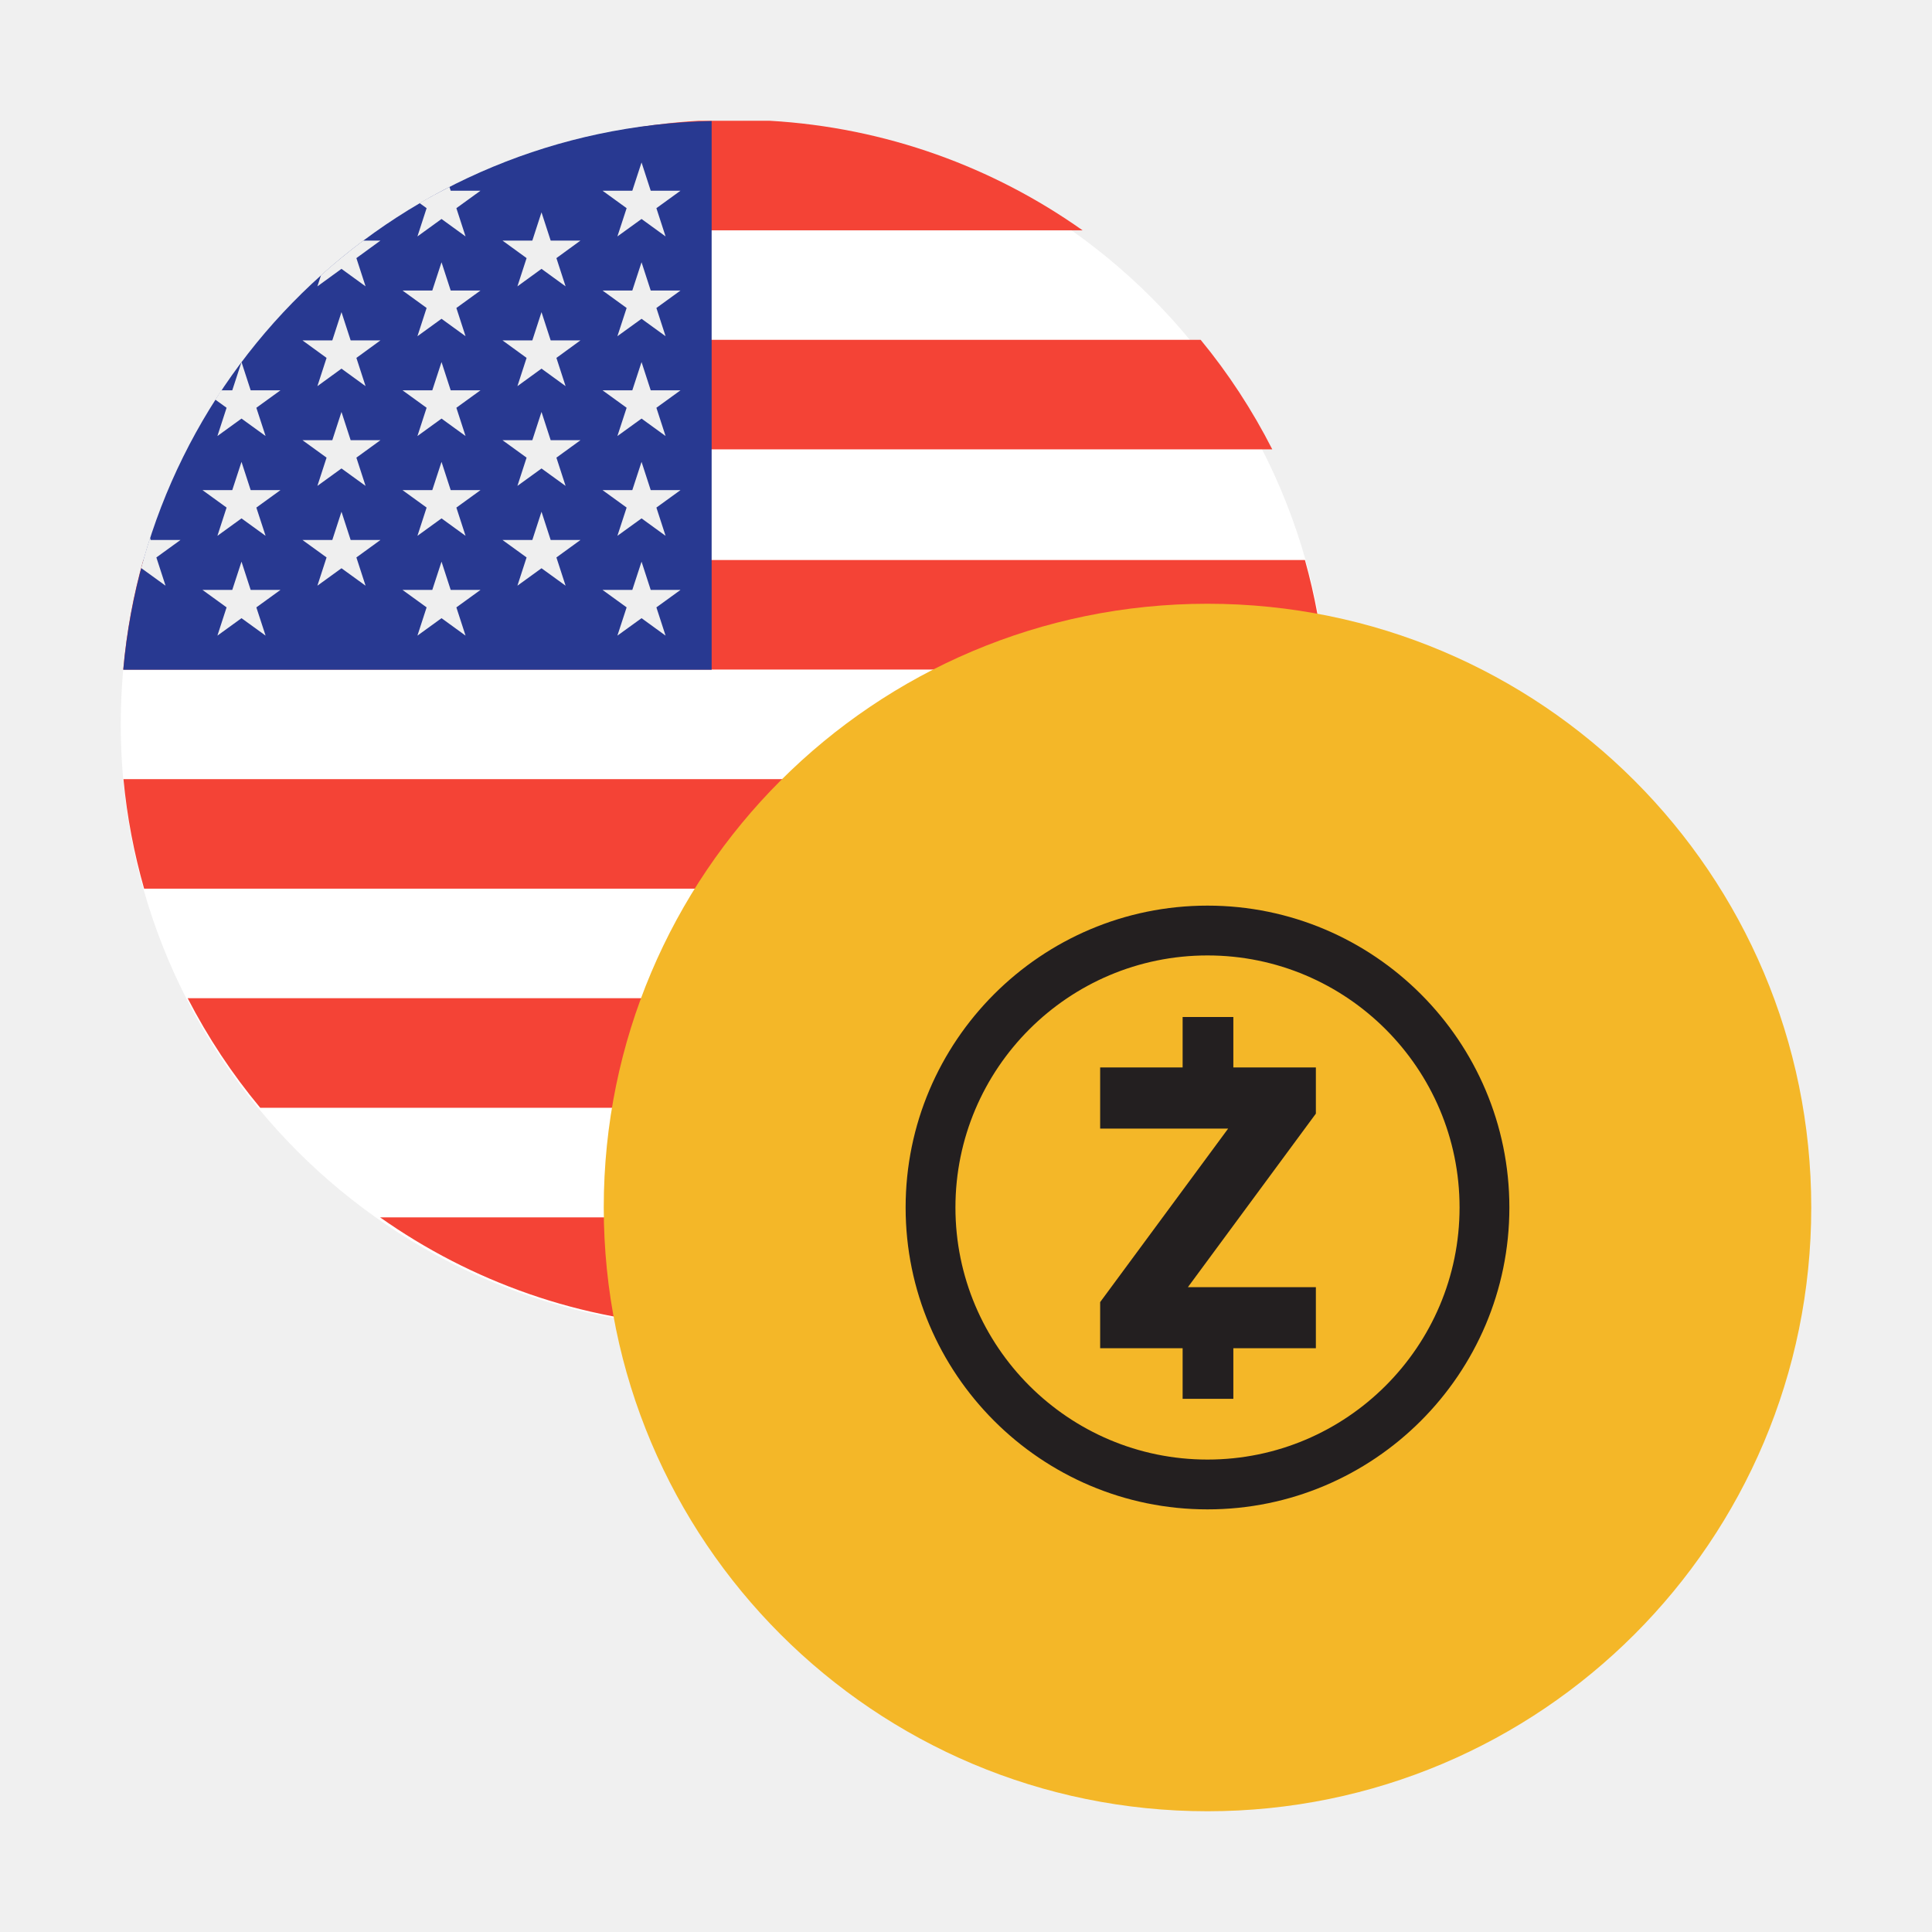
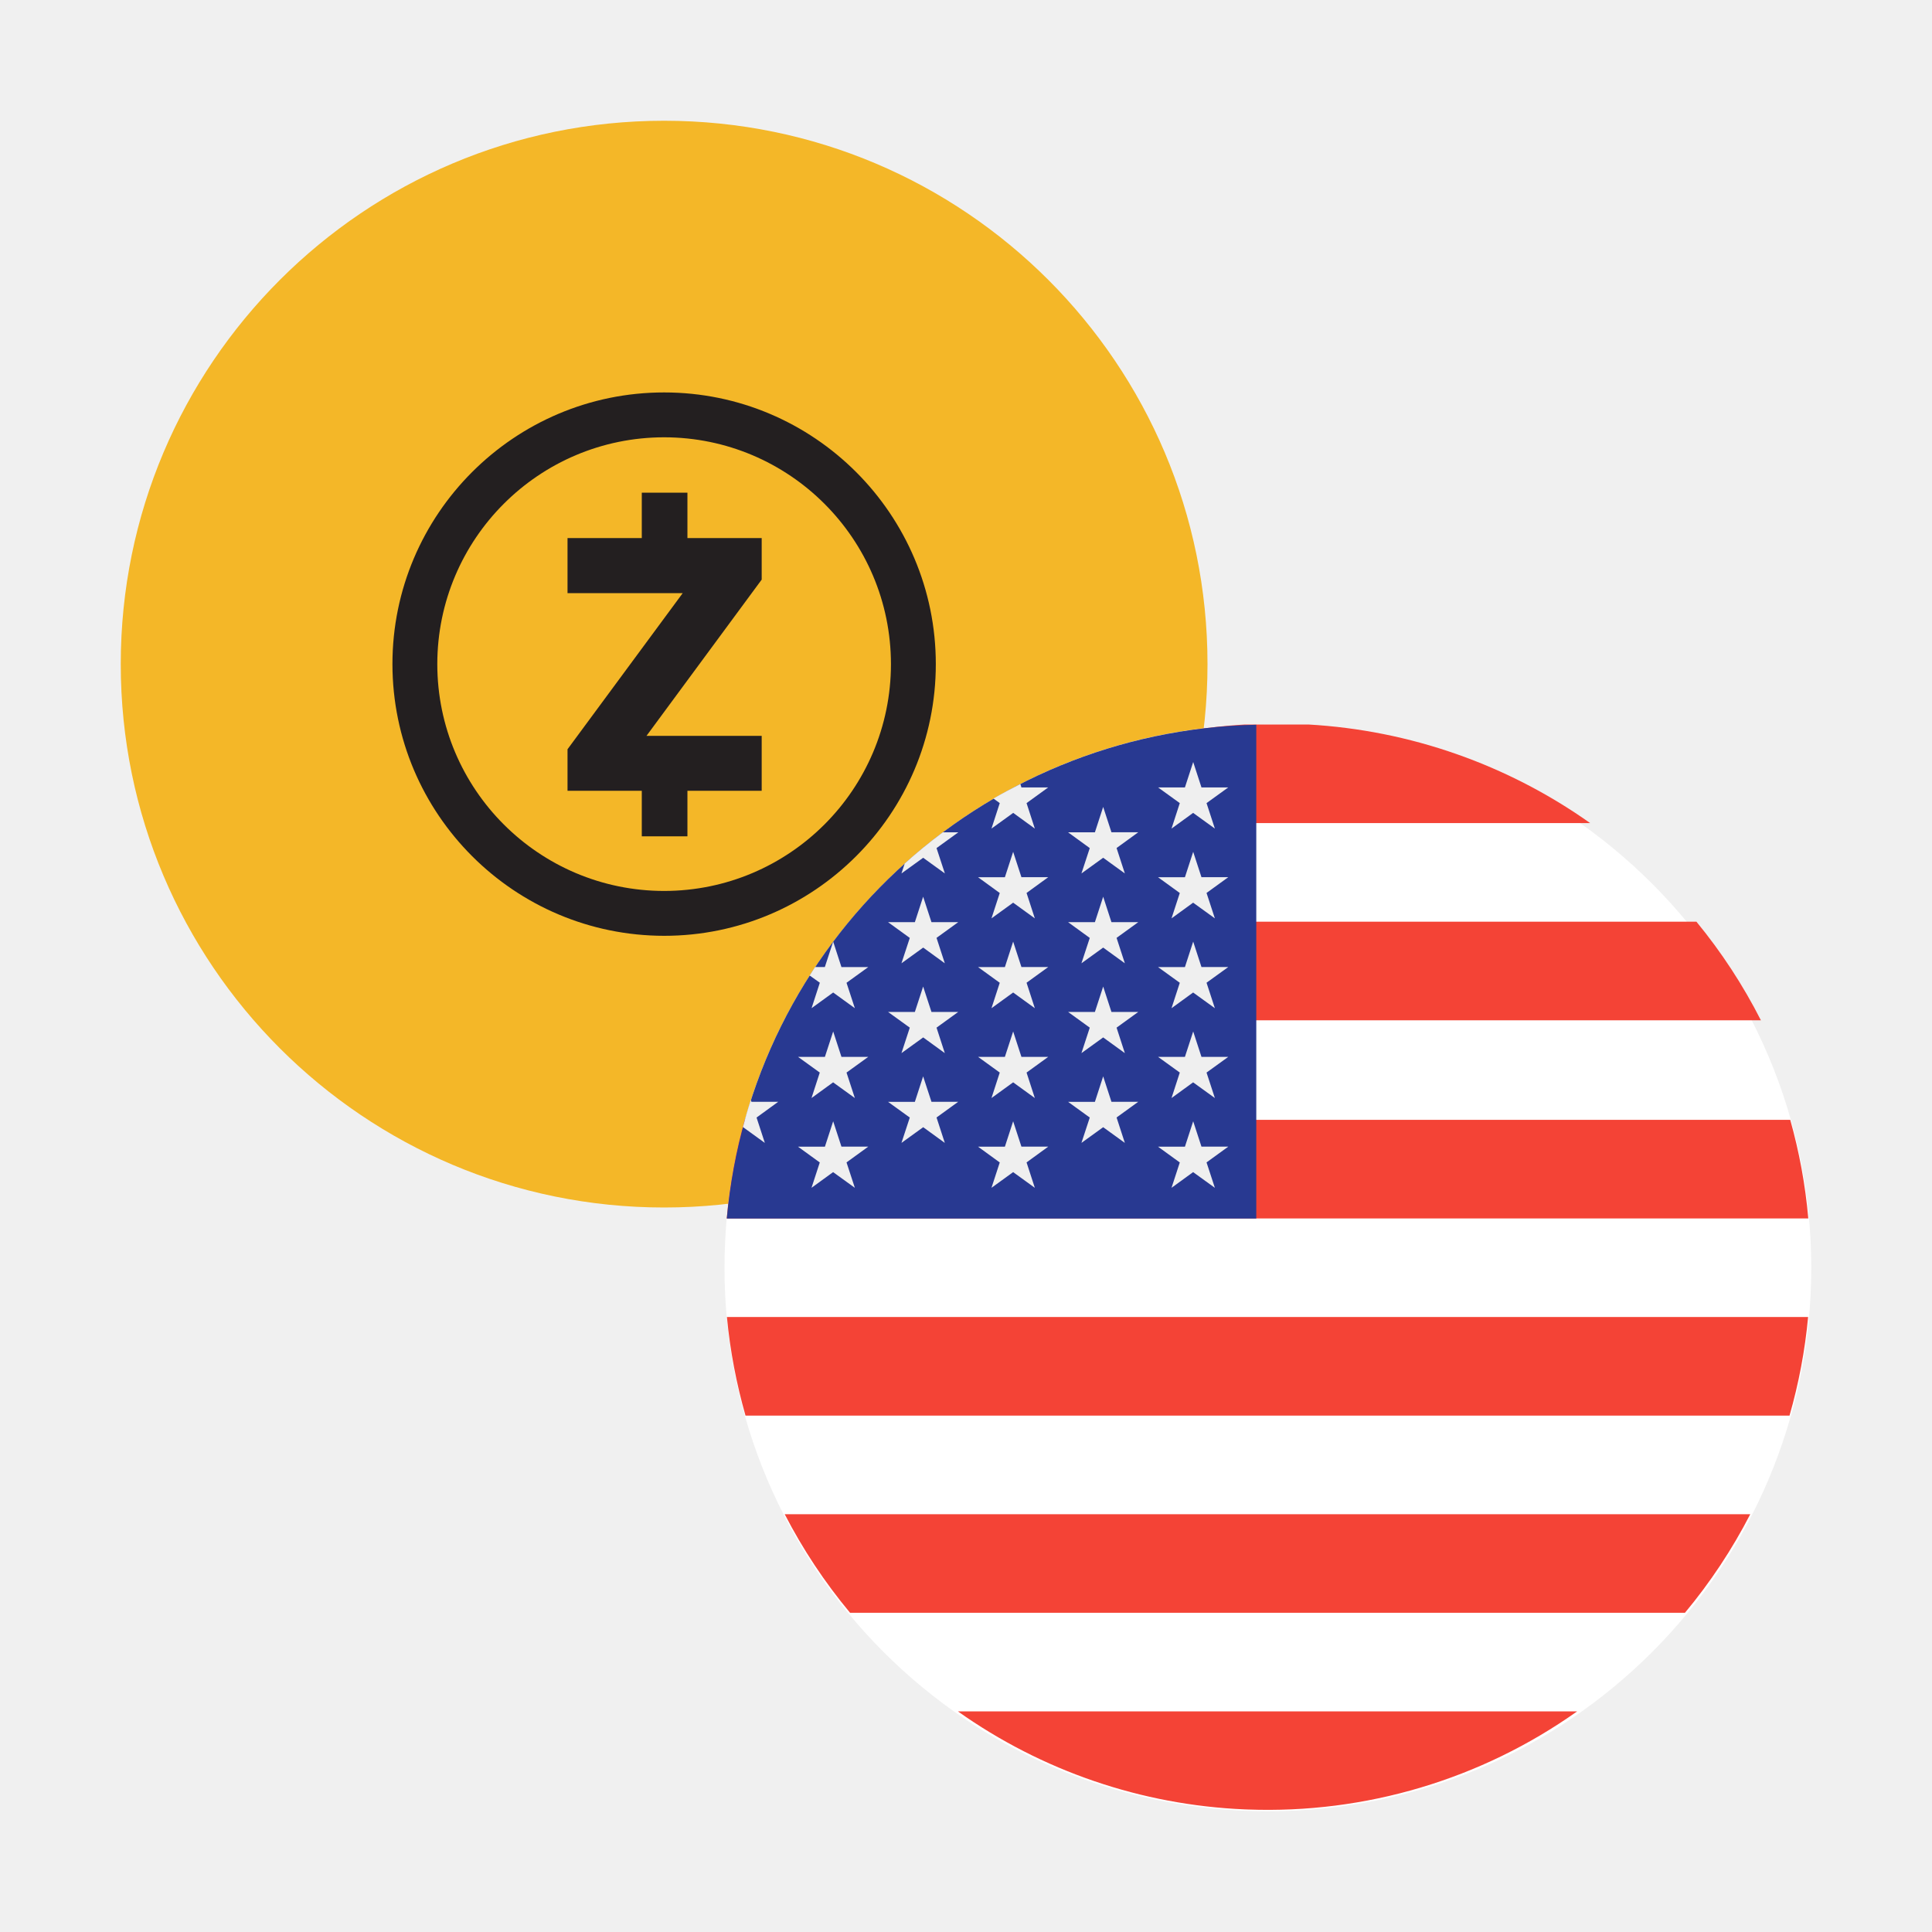
- <svg xmlns="http://www.w3.org/2000/svg" width="32" height="32" viewBox="0 0 32 32" fill="none">
-   <path d="M2 12C2 6.477 6.477 2 12 2C17.523 2 22 6.477 22 12C22 17.523 17.523 22 12 22C6.477 22 2 17.523 2 12Z" fill="white" />
-   <path fill-rule="evenodd" clip-rule="evenodd" d="M11.577 2C9.651 2.111 7.873 2.767 6.392 3.815H17.931C16.45 2.767 14.672 2.111 12.746 2H12.438H11.577ZM4.436 5.629C3.978 6.186 3.58 6.794 3.25 7.443L15.275 7.443H21.073C20.743 6.795 20.346 6.186 19.887 5.629L15.446 5.629H4.436ZM2.041 11.09C2.096 10.467 2.208 9.861 2.373 9.276H21.614C21.778 9.861 21.89 10.467 21.945 11.09H2.041ZM2.045 12.905C2.103 13.528 2.22 14.134 2.387 14.719H21.599C21.767 14.134 21.884 13.528 21.942 12.905H2.045ZM4.31 18.348C3.846 17.791 3.443 17.183 3.108 16.533H15.72L20.879 16.533C20.543 17.183 20.14 17.791 19.676 18.348H14.811L4.31 18.348ZM11.57 21.966L11.601 21.967L11.631 21.968C11.751 21.972 11.872 21.975 11.993 21.975C14.112 21.975 16.075 21.304 17.692 20.163L14.48 20.163H6.295C7.803 21.227 9.614 21.883 11.57 21.966Z" fill="#F44336" />
-   <path d="M11.787 2.005C6.666 2.109 2.492 6.063 2.042 11.093H11.787V2.005H11.787Z" fill="#283991" />
-   <path d="M4 7.65L4.152 8.118H4.645L4.246 8.407L4.399 8.875L4 8.586L3.601 8.875L3.753 8.407L3.354 8.118H3.847L4 7.65Z" fill="#EFEFEF" />
-   <path d="M4 9.303L4.152 9.771H4.645L4.246 10.06L4.399 10.528L4 10.239L3.601 10.528L3.753 10.06L3.354 9.771H3.847L4 9.303Z" fill="#EFEFEF" />
-   <path d="M5.656 5.17L5.808 5.638H6.301L5.903 5.928L6.055 6.396L5.656 6.106L5.257 6.396L5.409 5.928L5.01 5.638H5.504L5.656 5.17Z" fill="#EFEFEF" />
-   <path d="M5.656 6.823L5.808 7.291H6.301L5.903 7.58L6.055 8.048L5.656 7.759L5.257 8.048L5.409 7.58L5.01 7.291H5.504L5.656 6.823Z" fill="#EFEFEF" />
-   <path d="M5.656 8.476L5.808 8.944H6.301L5.903 9.233L6.055 9.701L5.656 9.412L5.257 9.701L5.409 9.233L5.01 8.944H5.504L5.656 8.476Z" fill="#EFEFEF" />
-   <path d="M2.742 9.701L2.59 9.233L2.989 8.944H2.496L2.485 8.91C2.43 9.077 2.382 9.246 2.336 9.417L2.343 9.412L2.742 9.701Z" fill="#EFEFEF" />
-   <path d="M3.601 7.222L4 6.933L4.399 7.222L4.246 6.754L4.645 6.465H4.152L4 5.997L3.847 6.465H3.665C3.632 6.516 3.599 6.567 3.566 6.619L3.753 6.754L3.601 7.222Z" fill="#EFEFEF" />
-   <path d="M5.656 4.453L6.055 4.743L5.903 4.275L6.301 3.985H6.016C5.775 4.166 5.541 4.357 5.317 4.558L5.257 4.743L5.656 4.453Z" fill="#EFEFEF" />
-   <path d="M6.914 3.916L7.313 3.627L7.711 3.916L7.559 3.448L7.958 3.159H7.465L7.444 3.096C7.277 3.181 7.112 3.27 6.95 3.364L7.066 3.448L6.914 3.916Z" fill="#EFEFEF" />
-   <path d="M7.313 4.344L7.465 4.812H7.958L7.559 5.101L7.711 5.569L7.313 5.28L6.914 5.569L7.066 5.101L6.667 4.812H7.16L7.313 4.344Z" fill="#EFEFEF" />
-   <path d="M7.313 5.997L7.465 6.465H7.958L7.559 6.754L7.711 7.222L7.313 6.933L6.914 7.222L7.066 6.754L6.667 6.465H7.16L7.313 5.997Z" fill="#EFEFEF" />
-   <path d="M7.313 7.65L7.465 8.118H7.958L7.559 8.407L7.711 8.875L7.313 8.586L6.914 8.875L7.066 8.407L6.667 8.118H7.16L7.313 7.65Z" fill="#EFEFEF" />
-   <path d="M7.313 9.303L7.465 9.771H7.958L7.559 10.06L7.711 10.528L7.313 10.239L6.914 10.528L7.066 10.06L6.667 9.771H7.16L7.313 9.303Z" fill="#EFEFEF" />
-   <path d="M8.969 3.517L9.121 3.985H9.614L9.216 4.275L9.368 4.743L8.969 4.453L8.57 4.743L8.722 4.275L8.323 3.985H8.817L8.969 3.517Z" fill="#EFEFEF" />
-   <path d="M8.969 5.17L9.121 5.638H9.614L9.216 5.928L9.368 6.396L8.969 6.106L8.57 6.396L8.722 5.928L8.323 5.638H8.817L8.969 5.17Z" fill="#EFEFEF" />
-   <path d="M8.969 6.823L9.121 7.291H9.614L9.216 7.58L9.368 8.048L8.969 7.759L8.57 8.048L8.722 7.58L8.323 7.291H8.817L8.969 6.823Z" fill="#EFEFEF" />
-   <path d="M8.969 8.476L9.121 8.944H9.614L9.216 9.233L9.368 9.701L8.969 9.412L8.57 9.701L8.722 9.233L8.323 8.944H8.817L8.969 8.476Z" fill="#EFEFEF" />
-   <path d="M10.626 2.691L10.778 3.159H11.271L10.872 3.448L11.024 3.916L10.626 3.627L10.226 3.916L10.379 3.448L9.98 3.159H10.473L10.626 2.691Z" fill="#EFEFEF" />
-   <path d="M10.626 4.344L10.778 4.812H11.271L10.872 5.101L11.024 5.569L10.626 5.28L10.226 5.569L10.379 5.101L9.98 4.812H10.473L10.626 4.344Z" fill="#EFEFEF" />
-   <path d="M10.626 5.997L10.778 6.465H11.271L10.872 6.754L11.024 7.222L10.626 6.933L10.226 7.222L10.379 6.754L9.98 6.465H10.473L10.626 5.997Z" fill="#EFEFEF" />
-   <path d="M10.626 7.65L10.778 8.118H11.271L10.872 8.407L11.024 8.875L10.626 8.586L10.226 8.875L10.379 8.407L9.98 8.118H10.473L10.626 7.65Z" fill="#EFEFEF" />
-   <path d="M10.626 9.303L10.778 9.771H11.271L10.872 10.06L11.024 10.528L10.626 10.239L10.226 10.528L10.379 10.06L9.98 9.771H10.473L10.626 9.303Z" fill="#EFEFEF" />
-   <path d="M10 20C10 14.477 14.477 10 20 10C25.523 10 30 14.477 30 20C30 25.523 25.523 30 20 30C14.477 30 10 25.523 10 20Z" fill="#F4B728" />
-   <path d="M18.222 22.331V21.567L20.342 18.693H18.222V17.68H19.588V16.845H20.428V17.68H21.795V18.445L19.675 21.32H21.795V22.331H20.428V23.169H19.588V22.331H18.222Z" fill="#231F20" />
-   <path fill-rule="evenodd" clip-rule="evenodd" d="M15 20C15 17.243 17.243 15 20 15C22.757 15 25 17.243 25 20C25 22.757 22.757 25 20 25C17.243 25 15 22.757 15 20ZM15.825 20C15.825 22.303 17.697 24.175 20 24.175C22.303 24.175 24.175 22.303 24.175 20C24.175 17.697 22.303 15.825 20 15.825C17.697 15.825 15.825 17.697 15.825 20Z" fill="#231F20" />
+ <svg xmlns="http://www.w3.org/2000/svg" width="32" height="32" fill="none">
+   <path d="M2 11a9 9 0 1 1 18 0 9 9 0 1 1-18 0z" fill="#F4B728" />
+   <path d="M9.4 13.098v-.688l1.908-2.586H9.4v-.912h1.23V8.16h.756v.752h1.23V9.6l-1.908 2.588h1.908v.91h-1.23v.754h-.756v-.754H9.4z" fill="#231F20" />
+   <path fill-rule="evenodd" clip-rule="evenodd" d="M6.5 11c0-2.482 2.018-4.5 4.5-4.5s4.5 2.018 4.5 4.5-2.018 4.5-4.5 4.5A4.505 4.505 0 0 1 6.5 11zm.743 0A3.76 3.76 0 0 0 11 14.757 3.76 3.76 0 0 0 14.757 11 3.76 3.76 0 0 0 11 7.243 3.76 3.76 0 0 0 7.243 11z" fill="#231F20" />
+   <path d="M12 21a9 9 0 1 1 18 0 9 9 0 1 1-18 0z" fill="#fff" />
+   <path fill-rule="evenodd" clip-rule="evenodd" d="M20.62 12c-1.734.1-3.335.69-4.668 1.633h10.386A8.956 8.956 0 0 0 21.671 12H20.62zm-6.428 3.266a8.985 8.985 0 0 0-1.067 1.633h16.041a8.973 8.973 0 0 0-1.068-1.633H14.192zm-2.155 4.915c.05-.56.15-1.106.298-1.633h17.317c.148.527.25 1.072.299 1.633H12.037zm.003 1.633c.053.561.158 1.107.308 1.633H29.64a8.897 8.897 0 0 0 .308-1.633H12.041zm2.04 4.899a8.99 8.99 0 0 1-1.083-1.633H28.99a8.981 8.981 0 0 1-1.082 1.633H14.08zm6.533 3.256.028.001.027.001a8.86 8.86 0 0 0 5.454-1.625H15.866a8.859 8.859 0 0 0 4.747 1.623z" fill="#F44336" />
+   <path d="M20.808 12.004a8.991 8.991 0 0 0-8.77 8.179h8.77v-8.18z" fill="#283991" />
+   <path d="m13.8 17.084.137.421h.444l-.36.26.138.422-.36-.26-.358.26.137-.422-.36-.26h.445l.137-.42zM13.8 18.572l.137.42h.444l-.36.261.138.421-.36-.26-.358.26.137-.42-.36-.261h.445l.137-.421zM15.29 14.852l.138.422h.443l-.359.26.137.421-.358-.26-.36.26.138-.42-.36-.261h.444l.137-.421zM15.29 16.34l.138.421h.443l-.359.26.137.422-.358-.26-.36.26.138-.422-.36-.26h.444l.137-.42zM15.29 17.828l.138.421h.443l-.359.26.137.421-.358-.26-.36.26.138-.42-.36-.26h.444l.137-.422zM12.668 18.93l-.137-.42.359-.261h-.444l-.01-.03c-.049.15-.093.302-.133.456l.006-.005.359.26zM13.44 16.7l.36-.261.359.26-.138-.421.36-.26h-.444l-.137-.422-.138.421H13.5l-.09.14.169.12-.137.422zM15.29 14.207l.36.26-.138-.42.36-.261h-.257a8.915 8.915 0 0 0-.63.516l-.054.165.36-.26zM16.422 13.724l.36-.26.358.26-.137-.422.359-.26h-.444l-.018-.056c-.15.076-.3.156-.445.24l.104.076-.137.422zM16.781 14.109l.137.42h.444l-.359.261.137.421-.359-.26-.359.26.137-.42-.359-.261h.444l.137-.421zM16.781 15.596l.137.421h.444l-.359.26.137.422-.359-.26-.359.26.137-.421-.359-.26h.444l.137-.422zM16.781 17.084l.137.421h.444l-.359.26.137.422-.359-.26-.359.26.137-.422-.359-.26h.444l.137-.42zM16.781 18.572l.137.42h.444l-.359.261.137.421-.359-.26-.359.26.137-.42-.359-.261h.444l.137-.421zM18.272 13.365l.137.42h.444l-.359.261.137.421-.359-.26-.36.26.138-.42-.359-.261h.444l.137-.421zM18.272 14.852l.137.422h.444l-.359.26.137.421-.359-.26-.36.26.138-.42-.359-.261h.444l.137-.421zM18.272 16.34l.137.421h.444l-.359.26.137.422-.359-.26-.36.26.138-.422-.359-.26h.444l.137-.42zM18.272 17.828l.137.421h.444l-.359.26.137.421-.359-.26-.36.26.138-.42-.359-.26h.444l.137-.422zM19.763 12.621l.137.421h.444l-.36.26.138.422-.36-.26-.358.26.137-.422-.36-.26h.445l.137-.42zM19.763 14.109l.137.42h.444l-.36.261.138.421-.36-.26-.358.26.137-.42-.36-.261h.445l.137-.421zM19.763 15.596l.137.421h.444l-.36.26.138.422-.36-.26-.358.26.137-.421-.36-.26h.445l.137-.422zM19.763 17.084l.137.421h.444l-.36.26.138.422-.36-.26-.358.26.137-.422-.36-.26h.445l.137-.42zM19.763 18.572l.137.42h.444l-.36.261.138.421-.36-.26-.358.26.137-.42-.36-.261h.445l.137-.421z" fill="#EFEFEF" />
</svg>
